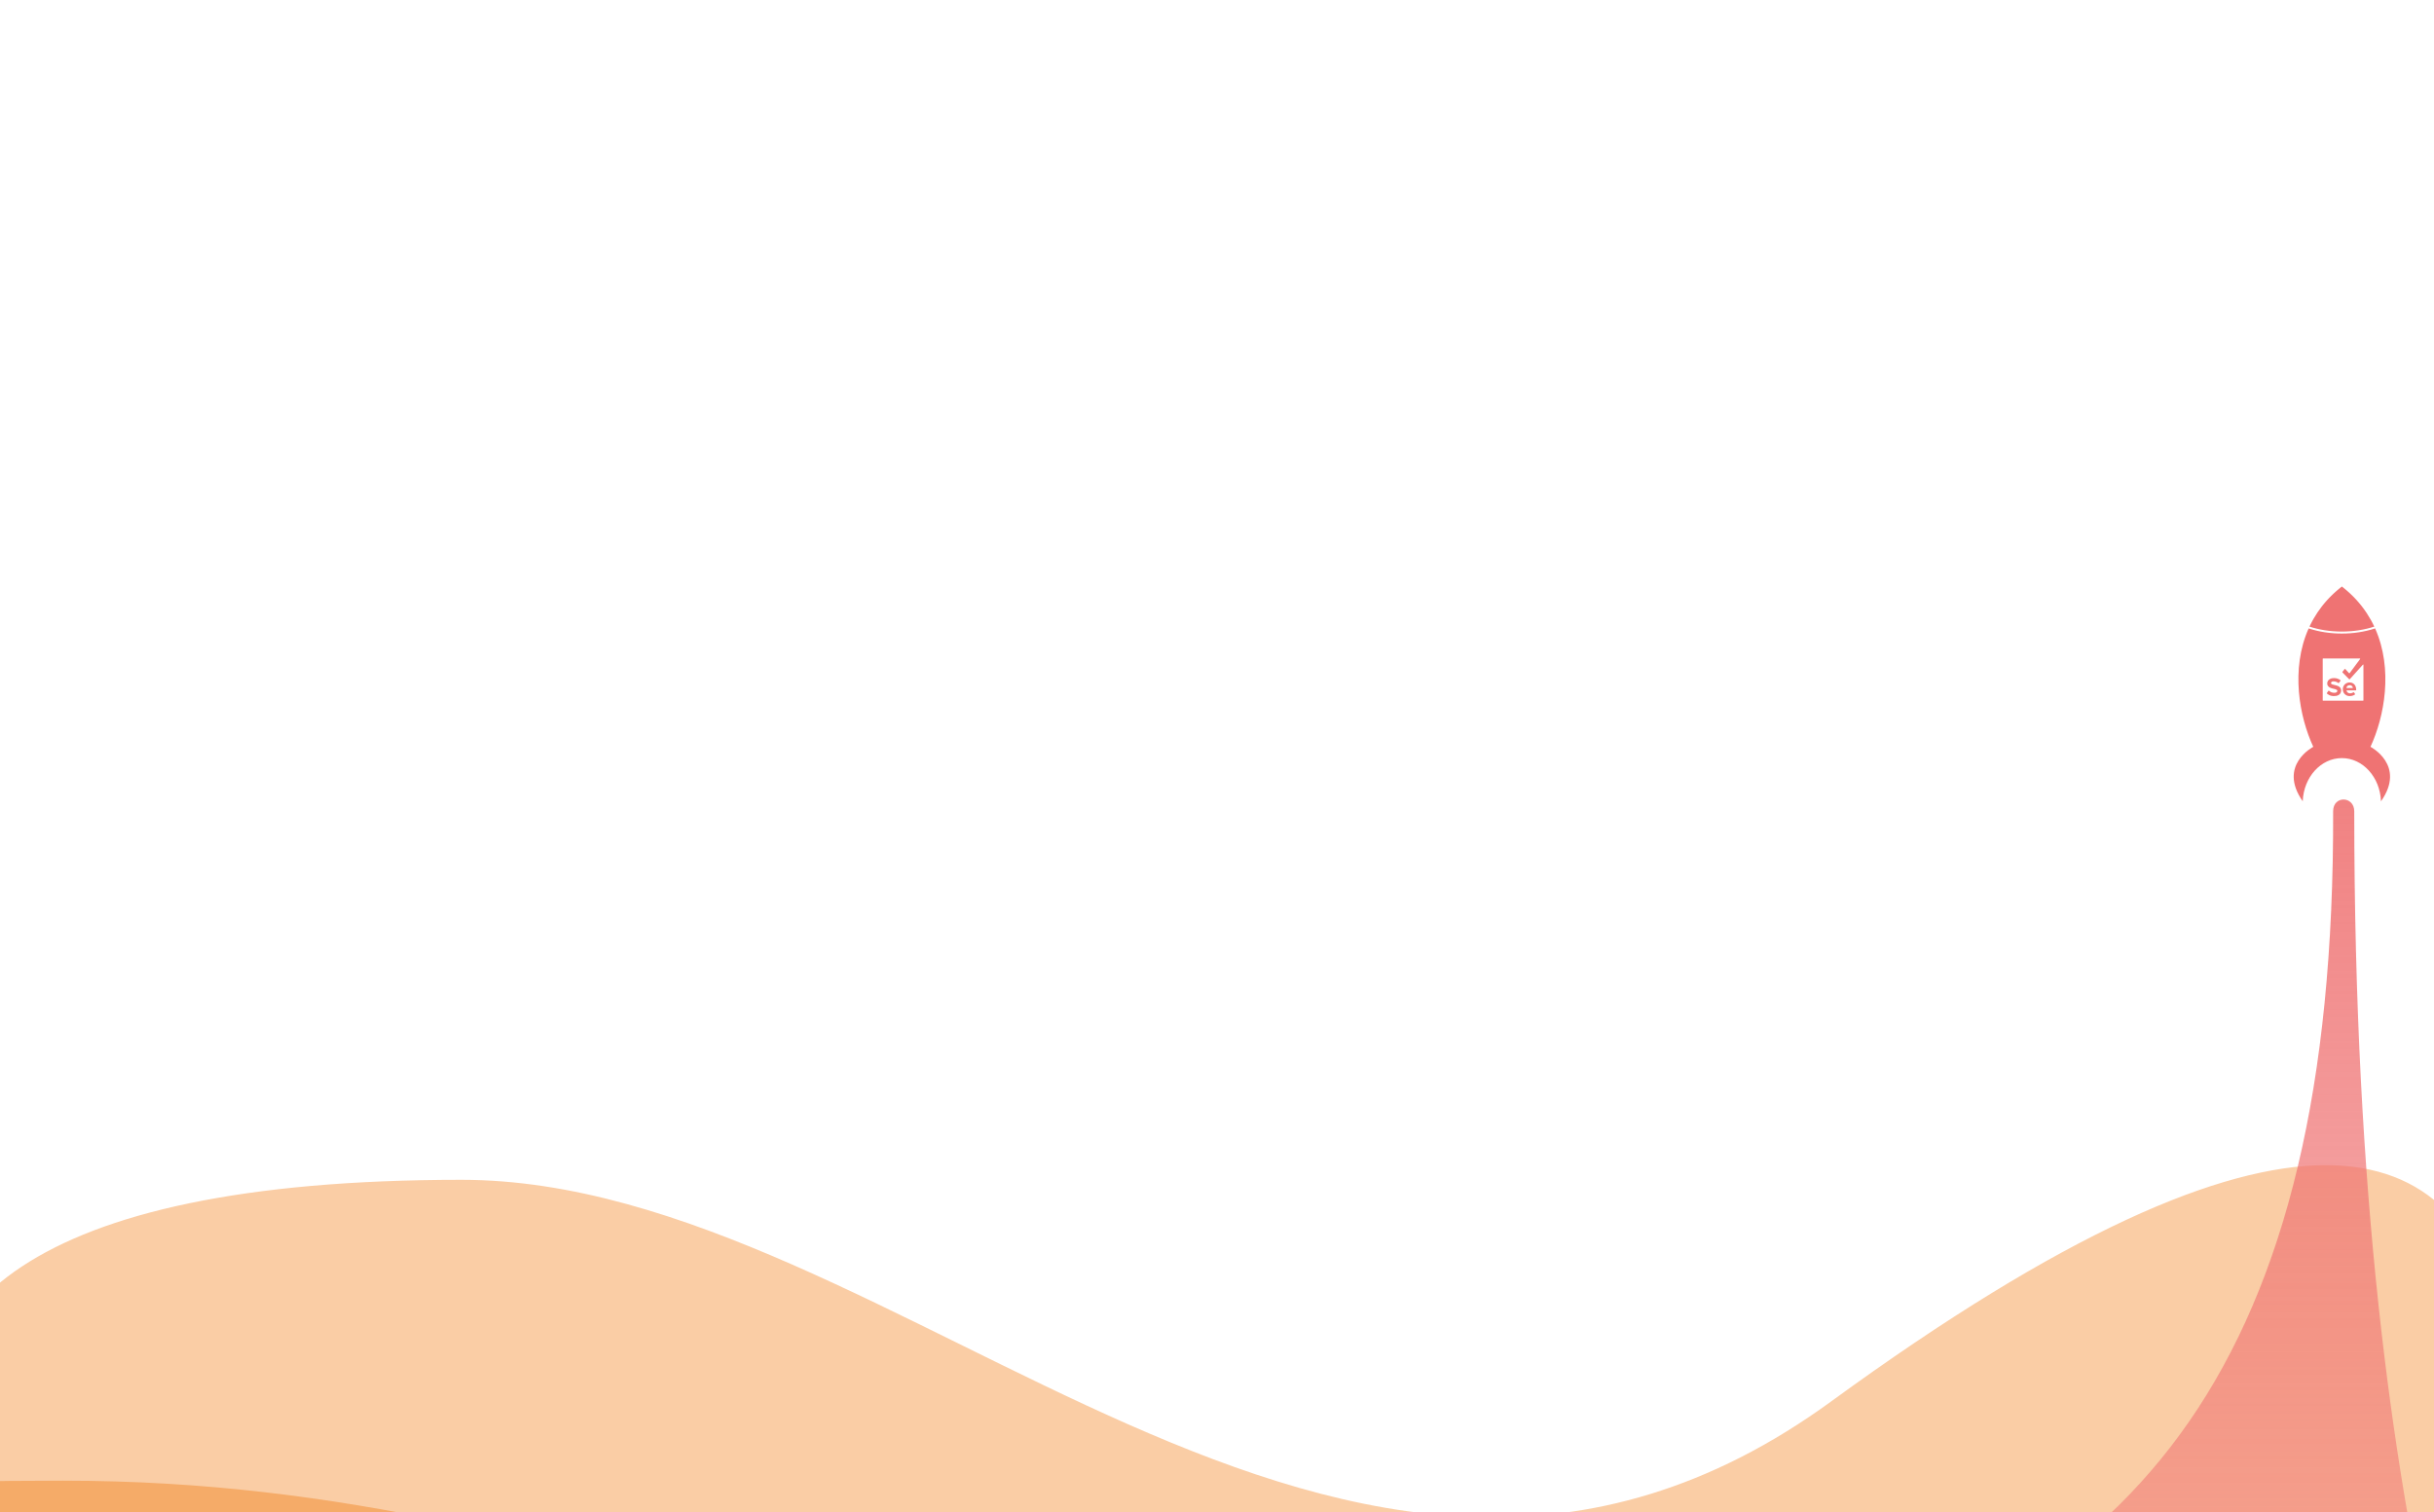
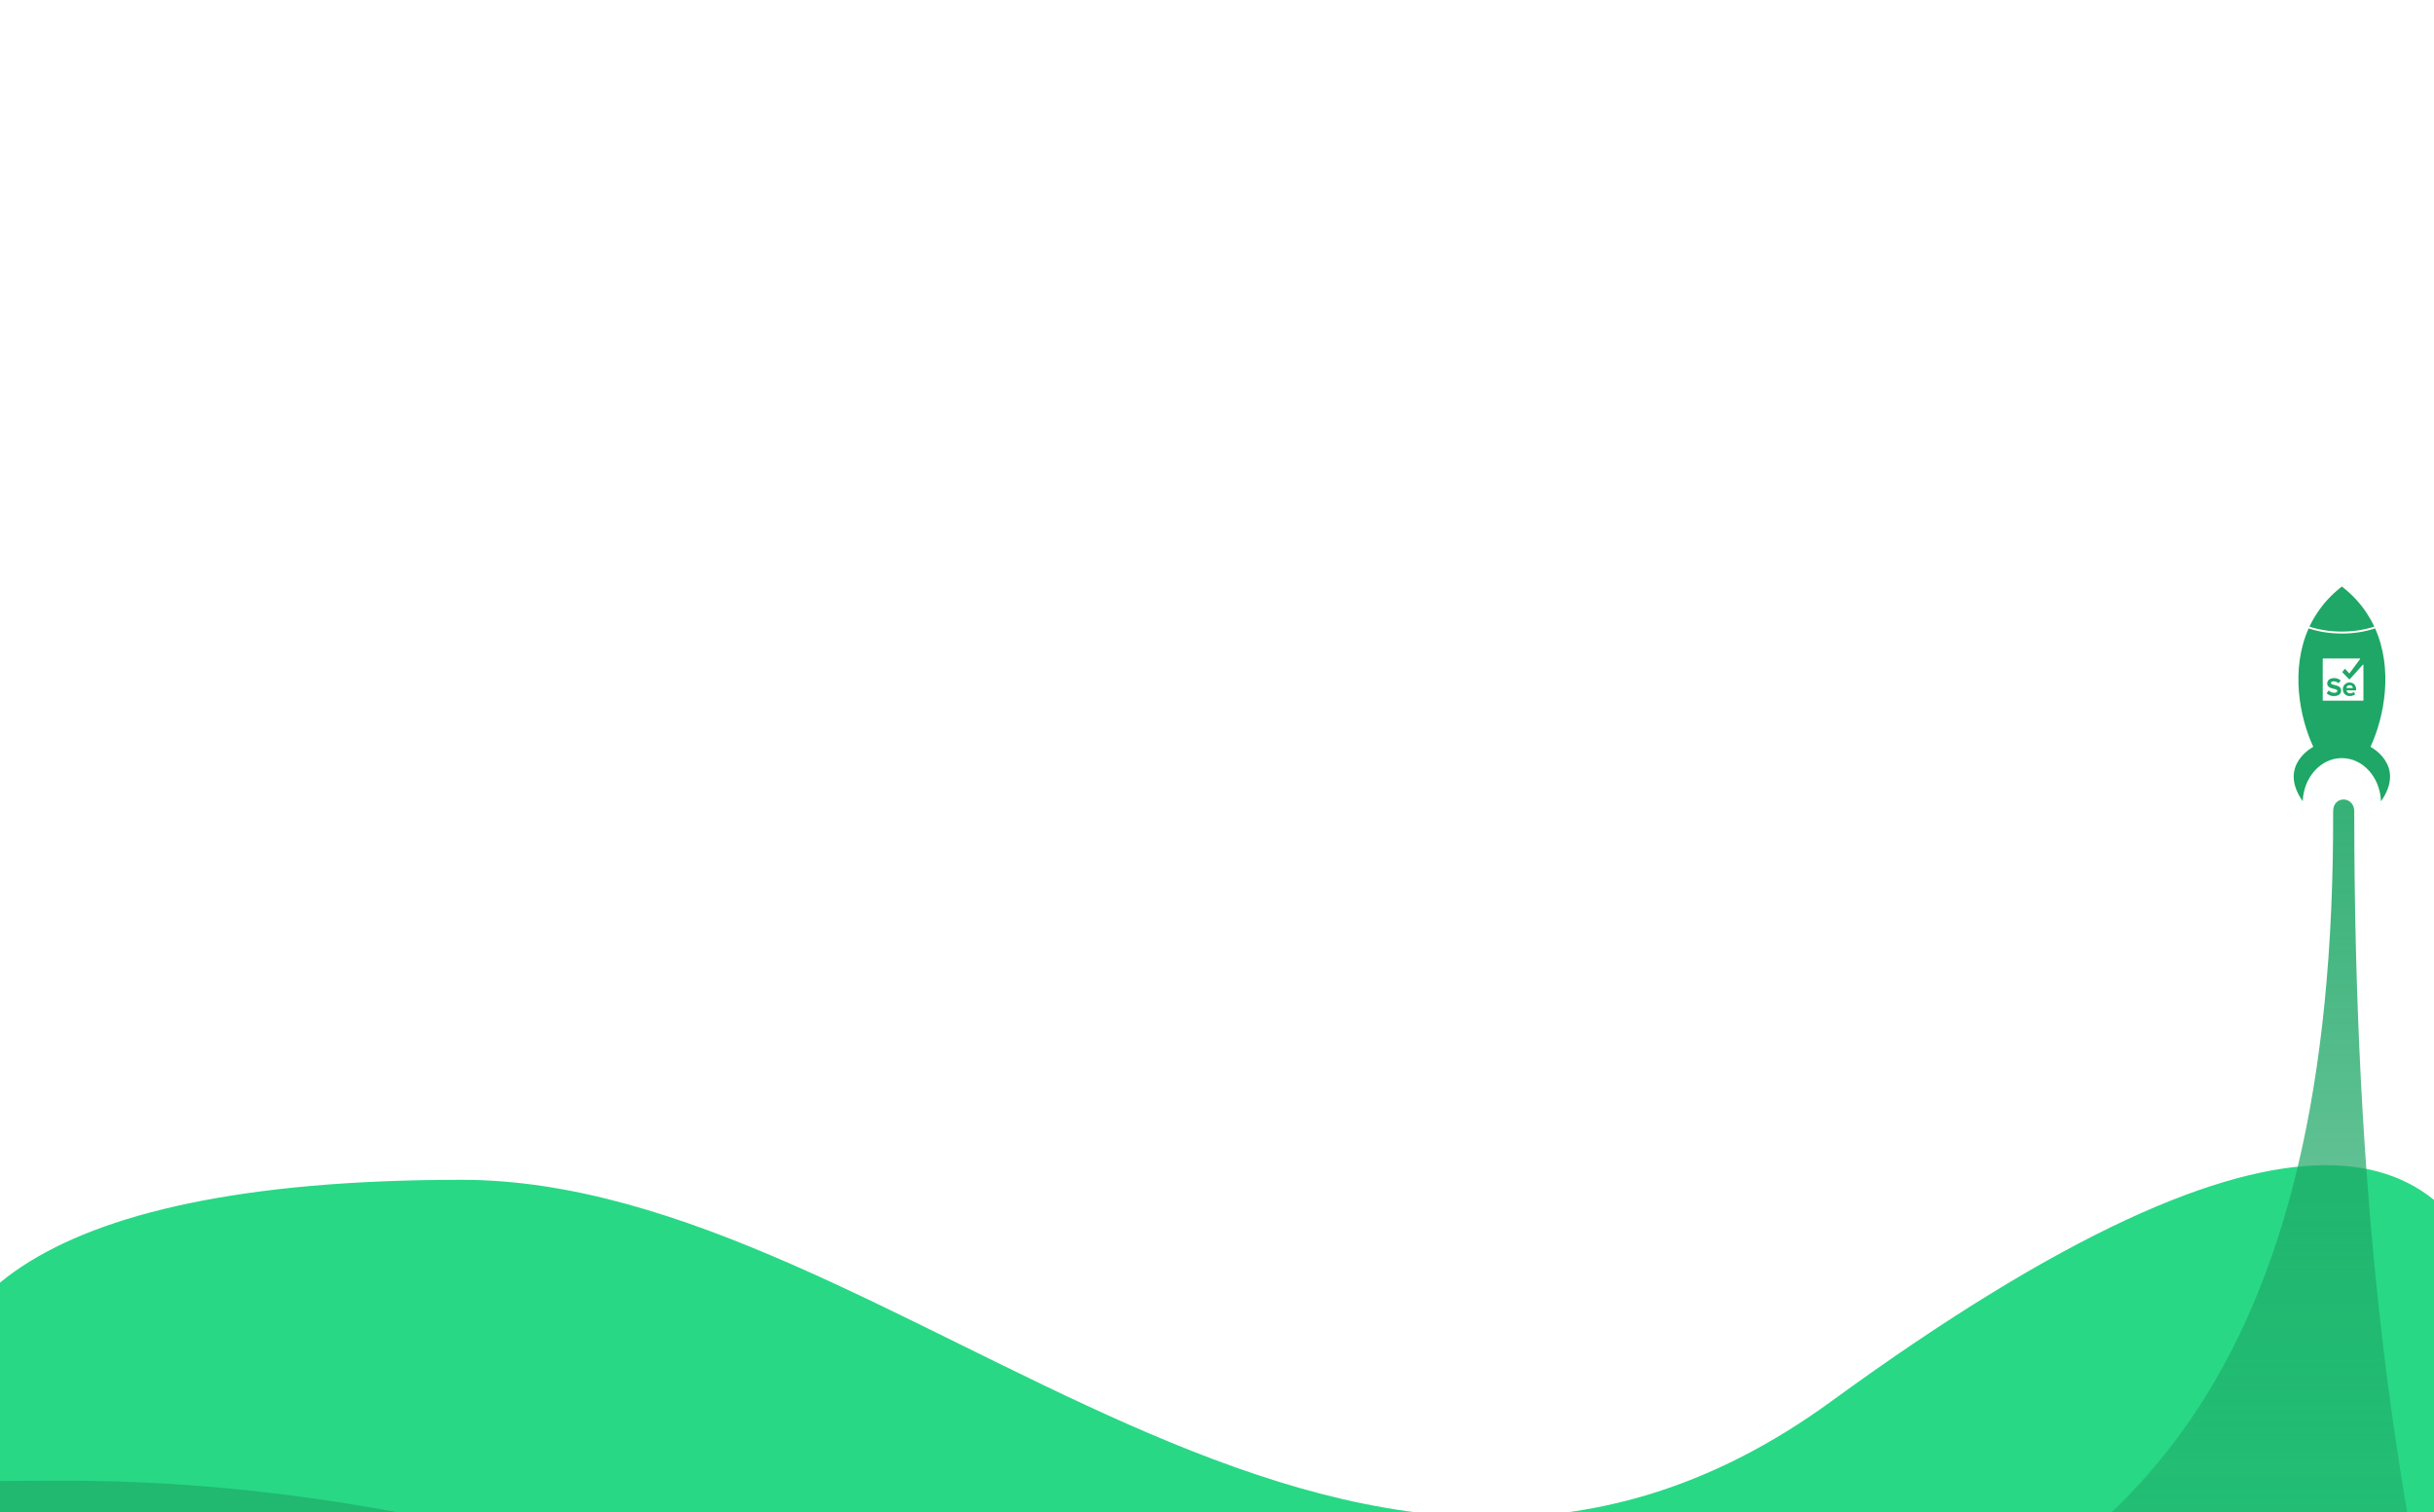
<svg xmlns="http://www.w3.org/2000/svg" width="1440" height="894" viewBox="0 0 1440 200" fill="none">
-   <path d="M273 351C13 351 -57 430.5 -37 522.5L-25 803.5H1450C1470.17 654.666 1633 81.5 1083.5 482C794.189 692.863 533 351 273 351Z" fill="#FACDA5" />
-   <path d="M37.222 529C-305.813 529 -446.985 580.442 -540 691.317L-524.167 972H1421.89C1448.5 823.334 1852.01 417.126 970.672 599.421C515.038 693.664 380.256 529 37.222 529Z" fill="#F5AB68" />
+   <path d="M273 351C13 351 -57 430.5 -37 522.5L-25 803.5H1450C1470.17 654.666 1633 81.5 1083.5 482C794.189 692.863 533 351 273 351Z" fill="#28d885" />
+   <path d="M37.222 529C-305.813 529 -446.985 580.442 -540 691.317L-524.167 972H1421.89C1448.5 823.334 1852.01 417.126 970.672 599.421C515.038 693.664 380.256 529 37.222 529Z" fill="#21b870" />
  <path d="M0 691.819C921.127 691.819 1382.33 782.117 1380.33 132.963C1380.33 123.43 1392.82 123.932 1392.82 132.963C1392.82 360.993 1414.98 516.829 1441 632.621V897H0V691.819Z" fill="url(#paint0_linear_984_2475)" />
-   <path d="M1391.57 5.288C1391.43 5.152 1391.29 5.018 1391.15 4.883C1391.06 4.79 1390.96 4.695 1390.86 4.601C1390.72 4.469 1390.58 4.337 1390.44 4.206C1390.34 4.111 1390.24 4.018 1390.14 3.923C1390 3.792 1389.85 3.662 1389.71 3.532C1389.61 3.439 1389.5 3.345 1389.4 3.253C1389.26 3.123 1389.11 2.994 1388.96 2.866C1388.86 2.773 1388.76 2.681 1388.65 2.588C1388.5 2.459 1388.35 2.33 1388.2 2.201C1388.09 2.111 1387.99 2.021 1387.89 1.932C1387.73 1.799 1387.57 1.667 1387.41 1.533C1387.31 1.449 1387.21 1.365 1387.11 1.282C1386.93 1.137 1386.75 0.993 1386.57 0.848C1386.48 0.778 1386.4 0.708 1386.31 0.639C1386.04 0.426 1385.78 0.213 1385.5 0.002C1385.23 0.213 1384.96 0.426 1384.69 0.639C1384.6 0.708 1384.52 0.779 1384.43 0.848C1384.25 0.992 1384.08 1.137 1383.9 1.282C1383.8 1.365 1383.7 1.449 1383.6 1.533C1383.44 1.667 1383.27 1.799 1383.12 1.932C1383.01 2.021 1382.91 2.111 1382.8 2.201C1382.65 2.33 1382.5 2.46 1382.35 2.59C1382.25 2.682 1382.14 2.774 1382.04 2.868C1381.89 2.997 1381.74 3.125 1381.6 3.255C1381.5 3.349 1381.39 3.442 1381.29 3.537C1381.15 3.667 1381 3.797 1380.86 3.926C1380.76 4.02 1380.66 4.115 1380.56 4.21C1380.42 4.34 1380.28 4.473 1380.14 4.605C1380.04 4.698 1379.94 4.793 1379.85 4.887C1379.71 5.021 1379.57 5.156 1379.43 5.29C1379.33 5.384 1379.24 5.476 1379.15 5.57C1379.01 5.707 1378.87 5.845 1378.73 5.983C1378.64 6.074 1378.55 6.166 1378.46 6.259C1378.32 6.4 1378.19 6.542 1378.05 6.683C1377.96 6.773 1377.88 6.862 1377.79 6.952C1377.65 7.098 1377.52 7.245 1377.38 7.391C1377.3 7.477 1377.22 7.564 1377.14 7.65C1377 7.803 1376.86 7.955 1376.72 8.108C1376.65 8.191 1376.57 8.273 1376.5 8.356C1376.35 8.515 1376.21 8.675 1376.07 8.835C1376.01 8.912 1375.94 8.988 1375.87 9.066C1375.72 9.234 1375.58 9.404 1375.43 9.573C1375.38 9.642 1375.32 9.711 1375.26 9.78C1375.11 9.962 1374.95 10.143 1374.8 10.324C1374.76 10.383 1374.71 10.442 1374.66 10.501C1374.5 10.698 1374.34 10.897 1374.18 11.097C1374.14 11.141 1374.11 11.183 1374.07 11.226C1373.89 11.452 1373.72 11.677 1373.54 11.905C1373.53 11.922 1373.52 11.939 1373.5 11.956C1371.77 14.207 1370.22 16.525 1368.85 18.898C1368.85 18.901 1368.85 18.903 1368.84 18.905C1368.69 19.165 1368.55 19.426 1368.4 19.687C1368.4 19.694 1368.39 19.701 1368.39 19.709C1368.25 19.966 1368.1 20.224 1367.96 20.481C1367.96 20.49 1367.95 20.5 1367.95 20.509C1367.81 20.765 1367.67 21.023 1367.54 21.28C1367.53 21.289 1367.53 21.3 1367.52 21.309C1367.39 21.568 1367.26 21.826 1367.13 22.086L1367.11 22.11C1366.98 22.372 1366.85 22.634 1366.72 22.897C1366.72 22.902 1366.72 22.908 1366.72 22.913C1366.59 23.18 1366.46 23.448 1366.33 23.717C1372.07 25.592 1378.58 26.649 1385.48 26.649C1392.38 26.649 1398.92 25.587 1404.67 23.707C1404.54 23.438 1404.41 23.169 1404.28 22.901C1404.28 22.897 1404.28 22.894 1404.28 22.89C1404.15 22.626 1404.02 22.362 1403.88 22.099C1403.88 22.091 1403.88 22.086 1403.88 22.079C1403.74 21.818 1403.61 21.557 1403.47 21.296C1403.47 21.288 1403.47 21.281 1403.46 21.273C1403.33 21.012 1403.19 20.752 1403.05 20.494C1403.05 20.487 1403.04 20.481 1403.04 20.474C1402.9 20.212 1402.75 19.951 1402.61 19.69C1402.61 19.687 1402.6 19.683 1402.6 19.68C1401.12 17.033 1399.43 14.45 1397.5 11.951C1397.48 11.931 1397.47 11.911 1397.45 11.891C1397.28 11.667 1397.1 11.444 1396.93 11.22C1396.89 11.177 1396.86 11.133 1396.82 11.09C1396.66 10.891 1396.5 10.694 1396.34 10.496C1396.29 10.438 1396.24 10.378 1396.2 10.319C1396.05 10.138 1395.9 9.957 1395.74 9.776C1395.68 9.707 1395.62 9.638 1395.57 9.569C1395.42 9.399 1395.28 9.229 1395.13 9.061C1395.06 8.984 1394.99 8.908 1394.93 8.831C1394.79 8.67 1394.64 8.511 1394.5 8.351C1394.43 8.269 1394.36 8.186 1394.28 8.104C1394.14 7.951 1394 7.799 1393.86 7.647C1393.78 7.56 1393.7 7.474 1393.62 7.388C1393.49 7.241 1393.35 7.095 1393.21 6.948C1393.12 6.859 1393.04 6.769 1392.95 6.68C1392.81 6.537 1392.68 6.395 1392.54 6.254C1392.45 6.162 1392.36 6.07 1392.27 5.978C1392.13 5.84 1391.99 5.702 1391.86 5.565C1391.76 5.471 1391.67 5.379 1391.57 5.287L1391.57 5.288Z" fill="#EF7373" />
-   <path d="M1384.56 59.882C1384.25 59.479 1383.86 59.195 1383.41 58.974C1382.91 58.725 1382.37 58.562 1381.83 58.423C1381.29 58.284 1380.74 58.157 1380.2 58.014C1379.91 57.936 1379.62 57.836 1379.37 57.654C1379.24 57.556 1379.13 57.437 1379.09 57.271C1379.01 56.91 1379.19 56.527 1379.52 56.329C1379.77 56.182 1380.05 56.117 1380.33 56.099C1380.69 56.077 1381.05 56.097 1381.4 56.164C1382.13 56.304 1382.79 56.595 1383.37 57.051C1383.51 57.156 1383.64 57.142 1383.75 57.008C1384.07 56.591 1384.38 56.174 1384.7 55.755C1384.78 55.658 1384.76 55.519 1384.66 55.443C1384.29 55.148 1383.89 54.899 1383.46 54.703C1382.64 54.327 1381.77 54.147 1380.87 54.162C1380.44 54.169 1380.02 54.191 1379.61 54.283C1379.04 54.407 1378.52 54.616 1378.05 54.96C1377.54 55.328 1377.18 55.797 1376.98 56.388C1376.84 56.789 1376.81 57.2 1376.85 57.62C1376.88 57.948 1376.96 58.263 1377.11 58.557C1377.36 59.064 1377.77 59.423 1378.26 59.697C1378.76 59.976 1379.3 60.154 1379.86 60.297C1380.43 60.445 1381.01 60.582 1381.59 60.732C1381.88 60.807 1382.15 60.911 1382.41 61.07C1382.9 61.377 1382.94 61.922 1382.6 62.325C1382.48 62.464 1382.33 62.568 1382.17 62.648C1381.87 62.791 1381.55 62.852 1381.22 62.87C1380.87 62.889 1380.52 62.866 1380.18 62.802C1379.33 62.643 1378.58 62.278 1377.94 61.705C1377.79 61.566 1377.65 61.582 1377.52 61.751C1377.22 62.166 1376.93 62.581 1376.63 62.996C1376.54 63.121 1376.55 63.241 1376.67 63.343C1377.4 63.977 1378.24 64.412 1379.19 64.642C1379.69 64.761 1380.19 64.822 1380.81 64.807C1381.2 64.81 1381.69 64.784 1382.18 64.689C1382.68 64.589 1383.16 64.432 1383.6 64.165C1384.55 63.576 1385.02 62.711 1385.05 61.61C1385.05 61.397 1385.04 61.182 1385.01 60.971C1384.95 60.573 1384.8 60.208 1384.56 59.883L1384.56 59.882Z" fill="#EF7373" />
-   <path d="M1393.96 61.009C1393.93 60.722 1393.93 60.435 1393.89 60.149C1393.81 59.525 1393.6 58.94 1393.25 58.408C1392.81 57.738 1392.21 57.263 1391.46 56.99C1391.06 56.85 1390.66 56.785 1390.24 56.766C1389.74 56.742 1389.26 56.797 1388.78 56.955C1387.73 57.307 1386.95 57.98 1386.46 58.965C1386.19 59.501 1386.07 60.076 1386.06 60.675C1386.06 61.02 1386.07 61.364 1386.14 61.703C1386.43 62.962 1387.16 63.879 1388.33 64.442C1388.82 64.674 1389.33 64.8 1389.88 64.803C1390.06 64.804 1390.24 64.811 1390.42 64.8C1390.68 64.782 1390.94 64.763 1391.2 64.722C1391.93 64.603 1392.6 64.318 1393.21 63.894C1393.35 63.795 1393.37 63.692 1393.27 63.549C1393.07 63.253 1392.86 62.959 1392.66 62.663C1392.55 62.51 1392.45 62.491 1392.29 62.596C1392 62.794 1391.69 62.946 1391.35 63.045C1391.07 63.129 1390.78 63.179 1390.48 63.191C1390.26 63.201 1390.04 63.204 1389.83 63.149C1388.98 62.931 1388.45 62.398 1388.24 61.553C1388.22 61.456 1388.24 61.435 1388.34 61.435C1389.23 61.435 1390.13 61.435 1391.02 61.435C1391.92 61.435 1392.81 61.435 1393.71 61.435C1393.89 61.435 1393.97 61.343 1393.96 61.163C1393.96 61.111 1393.96 61.058 1393.96 61.007V61.009ZM1391.89 60.058C1391.79 60.058 1391.68 60.058 1391.57 60.058H1390.09C1389.5 60.058 1388.9 60.058 1388.31 60.058C1388.2 60.058 1388.19 60.044 1388.2 59.935C1388.31 59.297 1388.66 58.838 1389.24 58.55C1389.47 58.437 1389.72 58.388 1389.98 58.376C1390.32 58.36 1390.65 58.389 1390.97 58.542C1391.5 58.802 1391.83 59.217 1391.95 59.789C1391.96 59.846 1391.97 59.905 1391.98 59.963C1391.98 60.043 1391.97 60.057 1391.89 60.057L1391.89 60.058Z" fill="#EF7373" />
-   <path d="M1402.42 94.836C1410.67 77.046 1415.95 48.923 1405.16 24.776L1405.04 24.816C1398.95 26.808 1392.37 27.818 1385.48 27.818C1378.59 27.818 1372.04 26.811 1365.96 24.826L1365.84 24.786C1355.06 48.932 1360.33 77.049 1368.58 94.836C1368.58 94.836 1347.42 105.713 1362.31 127H1362.34C1362.89 112.811 1373.04 101.503 1385.48 101.503C1397.92 101.503 1408.07 112.811 1408.63 127H1408.69C1423.59 105.713 1402.42 94.836 1402.42 94.836H1402.42ZM1398.25 67.283C1398.25 67.403 1398.22 67.498 1398.09 67.538H1374.32C1374.2 67.499 1374.16 67.409 1374.17 67.29C1374.17 67.287 1374.17 67.285 1374.17 67.283C1374.17 59.134 1374.17 50.986 1374.17 42.837C1374.17 42.798 1374.17 42.758 1374.18 42.72C1374.19 42.652 1374.23 42.606 1374.31 42.594C1374.34 42.587 1374.38 42.584 1374.41 42.584C1381.65 42.584 1388.88 42.584 1396.12 42.584C1396.14 42.584 1396.16 42.584 1396.18 42.584C1396.33 42.596 1396.4 42.733 1396.31 42.854C1396.3 42.871 1396.29 42.886 1396.28 42.902C1395.65 43.75 1395.02 44.597 1394.39 45.445C1392.96 47.373 1391.53 49.299 1390.1 51.226C1390 51.366 1389.84 51.374 1389.72 51.246C1389.58 51.097 1389.44 50.944 1389.31 50.794C1388.71 50.138 1388.12 49.481 1387.52 48.826C1387.39 48.68 1387.22 48.685 1387.11 48.838C1386.69 49.38 1386.27 49.922 1385.85 50.465C1385.74 50.603 1385.75 50.708 1385.87 50.831C1386.23 51.195 1386.58 51.557 1386.94 51.921C1387.89 52.888 1388.84 53.857 1389.79 54.824C1389.92 54.955 1390.06 54.955 1390.18 54.824C1390.97 53.948 1391.76 53.072 1392.55 52.196C1393.26 51.412 1393.96 50.629 1394.67 49.845C1395.56 48.851 1396.46 47.858 1397.35 46.865C1397.56 46.642 1397.76 46.418 1397.96 46.196C1398.01 46.136 1398.08 46.122 1398.14 46.149C1398.21 46.178 1398.25 46.235 1398.25 46.308C1398.25 46.349 1398.25 46.391 1398.25 46.432C1398.25 53.383 1398.25 60.334 1398.25 67.284L1398.25 67.283Z" fill="#EF7373" />
+   <path d="M1391.57 5.288C1391.43 5.152 1391.29 5.018 1391.15 4.883C1391.06 4.79 1390.96 4.695 1390.86 4.601C1390.72 4.469 1390.58 4.337 1390.44 4.206C1390.34 4.111 1390.24 4.018 1390.14 3.923C1390 3.792 1389.85 3.662 1389.71 3.532C1389.61 3.439 1389.5 3.345 1389.4 3.253C1389.26 3.123 1389.11 2.994 1388.96 2.866C1388.86 2.773 1388.76 2.681 1388.65 2.588C1388.5 2.459 1388.35 2.33 1388.2 2.201C1388.09 2.111 1387.99 2.021 1387.89 1.932C1387.73 1.799 1387.57 1.667 1387.41 1.533C1387.31 1.449 1387.21 1.365 1387.11 1.282C1386.93 1.137 1386.75 0.993 1386.57 0.848C1386.48 0.778 1386.4 0.708 1386.31 0.639C1386.04 0.426 1385.78 0.213 1385.5 0.002C1385.23 0.213 1384.96 0.426 1384.69 0.639C1384.6 0.708 1384.52 0.779 1384.43 0.848C1384.25 0.992 1384.08 1.137 1383.9 1.282C1383.8 1.365 1383.7 1.449 1383.6 1.533C1383.44 1.667 1383.27 1.799 1383.12 1.932C1383.01 2.021 1382.91 2.111 1382.8 2.201C1382.65 2.33 1382.5 2.46 1382.35 2.59C1382.25 2.682 1382.14 2.774 1382.04 2.868C1381.89 2.997 1381.74 3.125 1381.6 3.255C1381.5 3.349 1381.39 3.442 1381.29 3.537C1381.15 3.667 1381 3.797 1380.86 3.926C1380.76 4.02 1380.66 4.115 1380.56 4.21C1380.42 4.34 1380.28 4.473 1380.14 4.605C1380.04 4.698 1379.94 4.793 1379.85 4.887C1379.71 5.021 1379.57 5.156 1379.43 5.29C1379.33 5.384 1379.24 5.476 1379.15 5.57C1379.01 5.707 1378.87 5.845 1378.73 5.983C1378.64 6.074 1378.55 6.166 1378.46 6.259C1378.32 6.4 1378.19 6.542 1378.05 6.683C1377.96 6.773 1377.88 6.862 1377.79 6.952C1377.65 7.098 1377.52 7.245 1377.38 7.391C1377.3 7.477 1377.22 7.564 1377.14 7.65C1377 7.803 1376.86 7.955 1376.72 8.108C1376.65 8.191 1376.57 8.273 1376.5 8.356C1376.35 8.515 1376.21 8.675 1376.07 8.835C1376.01 8.912 1375.94 8.988 1375.87 9.066C1375.72 9.234 1375.58 9.404 1375.43 9.573C1375.38 9.642 1375.32 9.711 1375.26 9.78C1375.11 9.962 1374.95 10.143 1374.8 10.324C1374.76 10.383 1374.71 10.442 1374.66 10.501C1374.5 10.698 1374.34 10.897 1374.18 11.097C1374.14 11.141 1374.11 11.183 1374.07 11.226C1373.89 11.452 1373.72 11.677 1373.54 11.905C1373.53 11.922 1373.52 11.939 1373.5 11.956C1371.77 14.207 1370.22 16.525 1368.85 18.898C1368.85 18.901 1368.85 18.903 1368.84 18.905C1368.69 19.165 1368.55 19.426 1368.4 19.687C1368.4 19.694 1368.39 19.701 1368.39 19.709C1368.25 19.966 1368.1 20.224 1367.96 20.481C1367.96 20.49 1367.95 20.5 1367.95 20.509C1367.81 20.765 1367.67 21.023 1367.54 21.28C1367.53 21.289 1367.53 21.3 1367.52 21.309C1367.39 21.568 1367.26 21.826 1367.13 22.086L1367.11 22.11C1366.98 22.372 1366.85 22.634 1366.72 22.897C1366.72 22.902 1366.72 22.908 1366.72 22.913C1366.59 23.18 1366.46 23.448 1366.33 23.717C1372.07 25.592 1378.58 26.649 1385.48 26.649C1392.38 26.649 1398.92 25.587 1404.67 23.707C1404.54 23.438 1404.41 23.169 1404.28 22.901C1404.28 22.897 1404.28 22.894 1404.28 22.89C1404.15 22.626 1404.02 22.362 1403.88 22.099C1403.88 22.091 1403.88 22.086 1403.88 22.079C1403.74 21.818 1403.61 21.557 1403.47 21.296C1403.47 21.288 1403.47 21.281 1403.46 21.273C1403.33 21.012 1403.19 20.752 1403.05 20.494C1403.05 20.487 1403.04 20.481 1403.04 20.474C1402.9 20.212 1402.75 19.951 1402.61 19.69C1402.61 19.687 1402.6 19.683 1402.6 19.68C1401.12 17.033 1399.43 14.45 1397.5 11.951C1397.48 11.931 1397.47 11.911 1397.45 11.891C1397.28 11.667 1397.1 11.444 1396.93 11.22C1396.89 11.177 1396.86 11.133 1396.82 11.09C1396.66 10.891 1396.5 10.694 1396.34 10.496C1396.29 10.438 1396.24 10.378 1396.2 10.319C1396.05 10.138 1395.9 9.957 1395.74 9.776C1395.68 9.707 1395.62 9.638 1395.57 9.569C1395.42 9.399 1395.28 9.229 1395.13 9.061C1395.06 8.984 1394.99 8.908 1394.93 8.831C1394.79 8.67 1394.64 8.511 1394.5 8.351C1394.43 8.269 1394.36 8.186 1394.28 8.104C1394.14 7.951 1394 7.799 1393.86 7.647C1393.78 7.56 1393.7 7.474 1393.62 7.388C1393.49 7.241 1393.35 7.095 1393.21 6.948C1393.12 6.859 1393.04 6.769 1392.95 6.68C1392.81 6.537 1392.68 6.395 1392.54 6.254C1392.45 6.162 1392.36 6.07 1392.27 5.978C1392.13 5.84 1391.99 5.702 1391.86 5.565C1391.76 5.471 1391.67 5.379 1391.57 5.287L1391.57 5.288Z" fill="#1ea766" />
+   <path d="M1384.56 59.882C1384.25 59.479 1383.86 59.195 1383.41 58.974C1382.91 58.725 1382.37 58.562 1381.83 58.423C1381.29 58.284 1380.74 58.157 1380.2 58.014C1379.91 57.936 1379.62 57.836 1379.37 57.654C1379.24 57.556 1379.13 57.437 1379.09 57.271C1379.01 56.91 1379.19 56.527 1379.52 56.329C1379.77 56.182 1380.05 56.117 1380.33 56.099C1380.69 56.077 1381.05 56.097 1381.4 56.164C1382.13 56.304 1382.79 56.595 1383.37 57.051C1383.51 57.156 1383.64 57.142 1383.75 57.008C1384.07 56.591 1384.38 56.174 1384.7 55.755C1384.78 55.658 1384.76 55.519 1384.66 55.443C1384.29 55.148 1383.89 54.899 1383.46 54.703C1382.64 54.327 1381.77 54.147 1380.87 54.162C1380.44 54.169 1380.02 54.191 1379.61 54.283C1379.04 54.407 1378.52 54.616 1378.05 54.96C1377.54 55.328 1377.18 55.797 1376.98 56.388C1376.84 56.789 1376.81 57.2 1376.85 57.62C1376.88 57.948 1376.96 58.263 1377.11 58.557C1377.36 59.064 1377.77 59.423 1378.26 59.697C1378.76 59.976 1379.3 60.154 1379.86 60.297C1380.43 60.445 1381.01 60.582 1381.59 60.732C1381.88 60.807 1382.15 60.911 1382.41 61.07C1382.9 61.377 1382.94 61.922 1382.6 62.325C1382.48 62.464 1382.33 62.568 1382.17 62.648C1381.87 62.791 1381.55 62.852 1381.22 62.87C1380.87 62.889 1380.52 62.866 1380.18 62.802C1379.33 62.643 1378.58 62.278 1377.94 61.705C1377.79 61.566 1377.65 61.582 1377.52 61.751C1377.22 62.166 1376.93 62.581 1376.63 62.996C1376.54 63.121 1376.55 63.241 1376.67 63.343C1377.4 63.977 1378.24 64.412 1379.19 64.642C1379.69 64.761 1380.19 64.822 1380.81 64.807C1381.2 64.81 1381.69 64.784 1382.18 64.689C1382.68 64.589 1383.16 64.432 1383.6 64.165C1384.55 63.576 1385.02 62.711 1385.05 61.61C1385.05 61.397 1385.04 61.182 1385.01 60.971C1384.95 60.573 1384.8 60.208 1384.56 59.883L1384.56 59.882Z" fill="#1ea766" />
+   <path d="M1393.96 61.009C1393.93 60.722 1393.93 60.435 1393.89 60.149C1393.81 59.525 1393.6 58.94 1393.25 58.408C1392.81 57.738 1392.21 57.263 1391.46 56.99C1391.06 56.85 1390.66 56.785 1390.24 56.766C1389.74 56.742 1389.26 56.797 1388.78 56.955C1387.73 57.307 1386.95 57.98 1386.46 58.965C1386.19 59.501 1386.07 60.076 1386.06 60.675C1386.06 61.02 1386.07 61.364 1386.14 61.703C1386.43 62.962 1387.16 63.879 1388.33 64.442C1388.82 64.674 1389.33 64.8 1389.88 64.803C1390.06 64.804 1390.24 64.811 1390.42 64.8C1390.68 64.782 1390.94 64.763 1391.2 64.722C1391.93 64.603 1392.6 64.318 1393.21 63.894C1393.35 63.795 1393.37 63.692 1393.27 63.549C1393.07 63.253 1392.86 62.959 1392.66 62.663C1392.55 62.51 1392.45 62.491 1392.29 62.596C1392 62.794 1391.69 62.946 1391.35 63.045C1391.07 63.129 1390.78 63.179 1390.48 63.191C1390.26 63.201 1390.04 63.204 1389.83 63.149C1388.98 62.931 1388.45 62.398 1388.24 61.553C1388.22 61.456 1388.24 61.435 1388.34 61.435C1389.23 61.435 1390.13 61.435 1391.02 61.435C1391.92 61.435 1392.81 61.435 1393.71 61.435C1393.89 61.435 1393.97 61.343 1393.96 61.163C1393.96 61.111 1393.96 61.058 1393.96 61.007V61.009ZM1391.89 60.058C1391.79 60.058 1391.68 60.058 1391.57 60.058H1390.09C1389.5 60.058 1388.9 60.058 1388.31 60.058C1388.2 60.058 1388.19 60.044 1388.2 59.935C1388.31 59.297 1388.66 58.838 1389.24 58.55C1389.47 58.437 1389.72 58.388 1389.98 58.376C1390.32 58.36 1390.65 58.389 1390.97 58.542C1391.5 58.802 1391.83 59.217 1391.95 59.789C1391.96 59.846 1391.97 59.905 1391.98 59.963C1391.98 60.043 1391.97 60.057 1391.89 60.057L1391.89 60.058Z" fill="#1ea766" />
+   <path d="M1402.42 94.836C1410.67 77.046 1415.95 48.923 1405.16 24.776L1405.04 24.816C1398.95 26.808 1392.37 27.818 1385.48 27.818C1378.59 27.818 1372.04 26.811 1365.96 24.826L1365.84 24.786C1355.06 48.932 1360.33 77.049 1368.58 94.836C1368.58 94.836 1347.42 105.713 1362.31 127H1362.34C1362.89 112.811 1373.04 101.503 1385.48 101.503C1397.92 101.503 1408.07 112.811 1408.63 127H1408.69C1423.59 105.713 1402.42 94.836 1402.42 94.836H1402.42ZM1398.25 67.283C1398.25 67.403 1398.22 67.498 1398.09 67.538H1374.32C1374.2 67.499 1374.16 67.409 1374.17 67.29C1374.17 67.287 1374.17 67.285 1374.17 67.283C1374.17 59.134 1374.17 50.986 1374.17 42.837C1374.17 42.798 1374.17 42.758 1374.18 42.72C1374.19 42.652 1374.23 42.606 1374.31 42.594C1374.34 42.587 1374.38 42.584 1374.41 42.584C1381.65 42.584 1388.88 42.584 1396.12 42.584C1396.14 42.584 1396.16 42.584 1396.18 42.584C1396.33 42.596 1396.4 42.733 1396.31 42.854C1396.3 42.871 1396.29 42.886 1396.28 42.902C1395.65 43.75 1395.02 44.597 1394.39 45.445C1392.96 47.373 1391.53 49.299 1390.1 51.226C1390 51.366 1389.84 51.374 1389.72 51.246C1389.58 51.097 1389.44 50.944 1389.31 50.794C1388.71 50.138 1388.12 49.481 1387.52 48.826C1387.39 48.68 1387.22 48.685 1387.11 48.838C1386.69 49.38 1386.27 49.922 1385.85 50.465C1385.74 50.603 1385.75 50.708 1385.87 50.831C1386.23 51.195 1386.58 51.557 1386.94 51.921C1387.89 52.888 1388.84 53.857 1389.79 54.824C1389.92 54.955 1390.06 54.955 1390.18 54.824C1390.97 53.948 1391.76 53.072 1392.55 52.196C1393.26 51.412 1393.96 50.629 1394.67 49.845C1395.56 48.851 1396.46 47.858 1397.35 46.865C1397.56 46.642 1397.76 46.418 1397.96 46.196C1398.01 46.136 1398.08 46.122 1398.14 46.149C1398.21 46.178 1398.25 46.235 1398.25 46.308C1398.25 46.349 1398.25 46.391 1398.25 46.432C1398.25 53.383 1398.25 60.334 1398.25 67.284L1398.25 67.283Z" fill="#1ea766" />
  <defs>
    <linearGradient id="paint0_linear_984_2475" x1="498.5" y1="0.002" x2="498.5" y2="972" gradientUnits="userSpaceOnUse">
-       <stop stop-color="#EF7373" />
-       <stop offset="1" stop-color="#EF7373" stop-opacity="0.17" />
+       <stop stop-color="#1ea766" />
+       <stop offset="1" stop-color="#1ea766" stop-opacity="0.17" />
    </linearGradient>
  </defs>
</svg>
